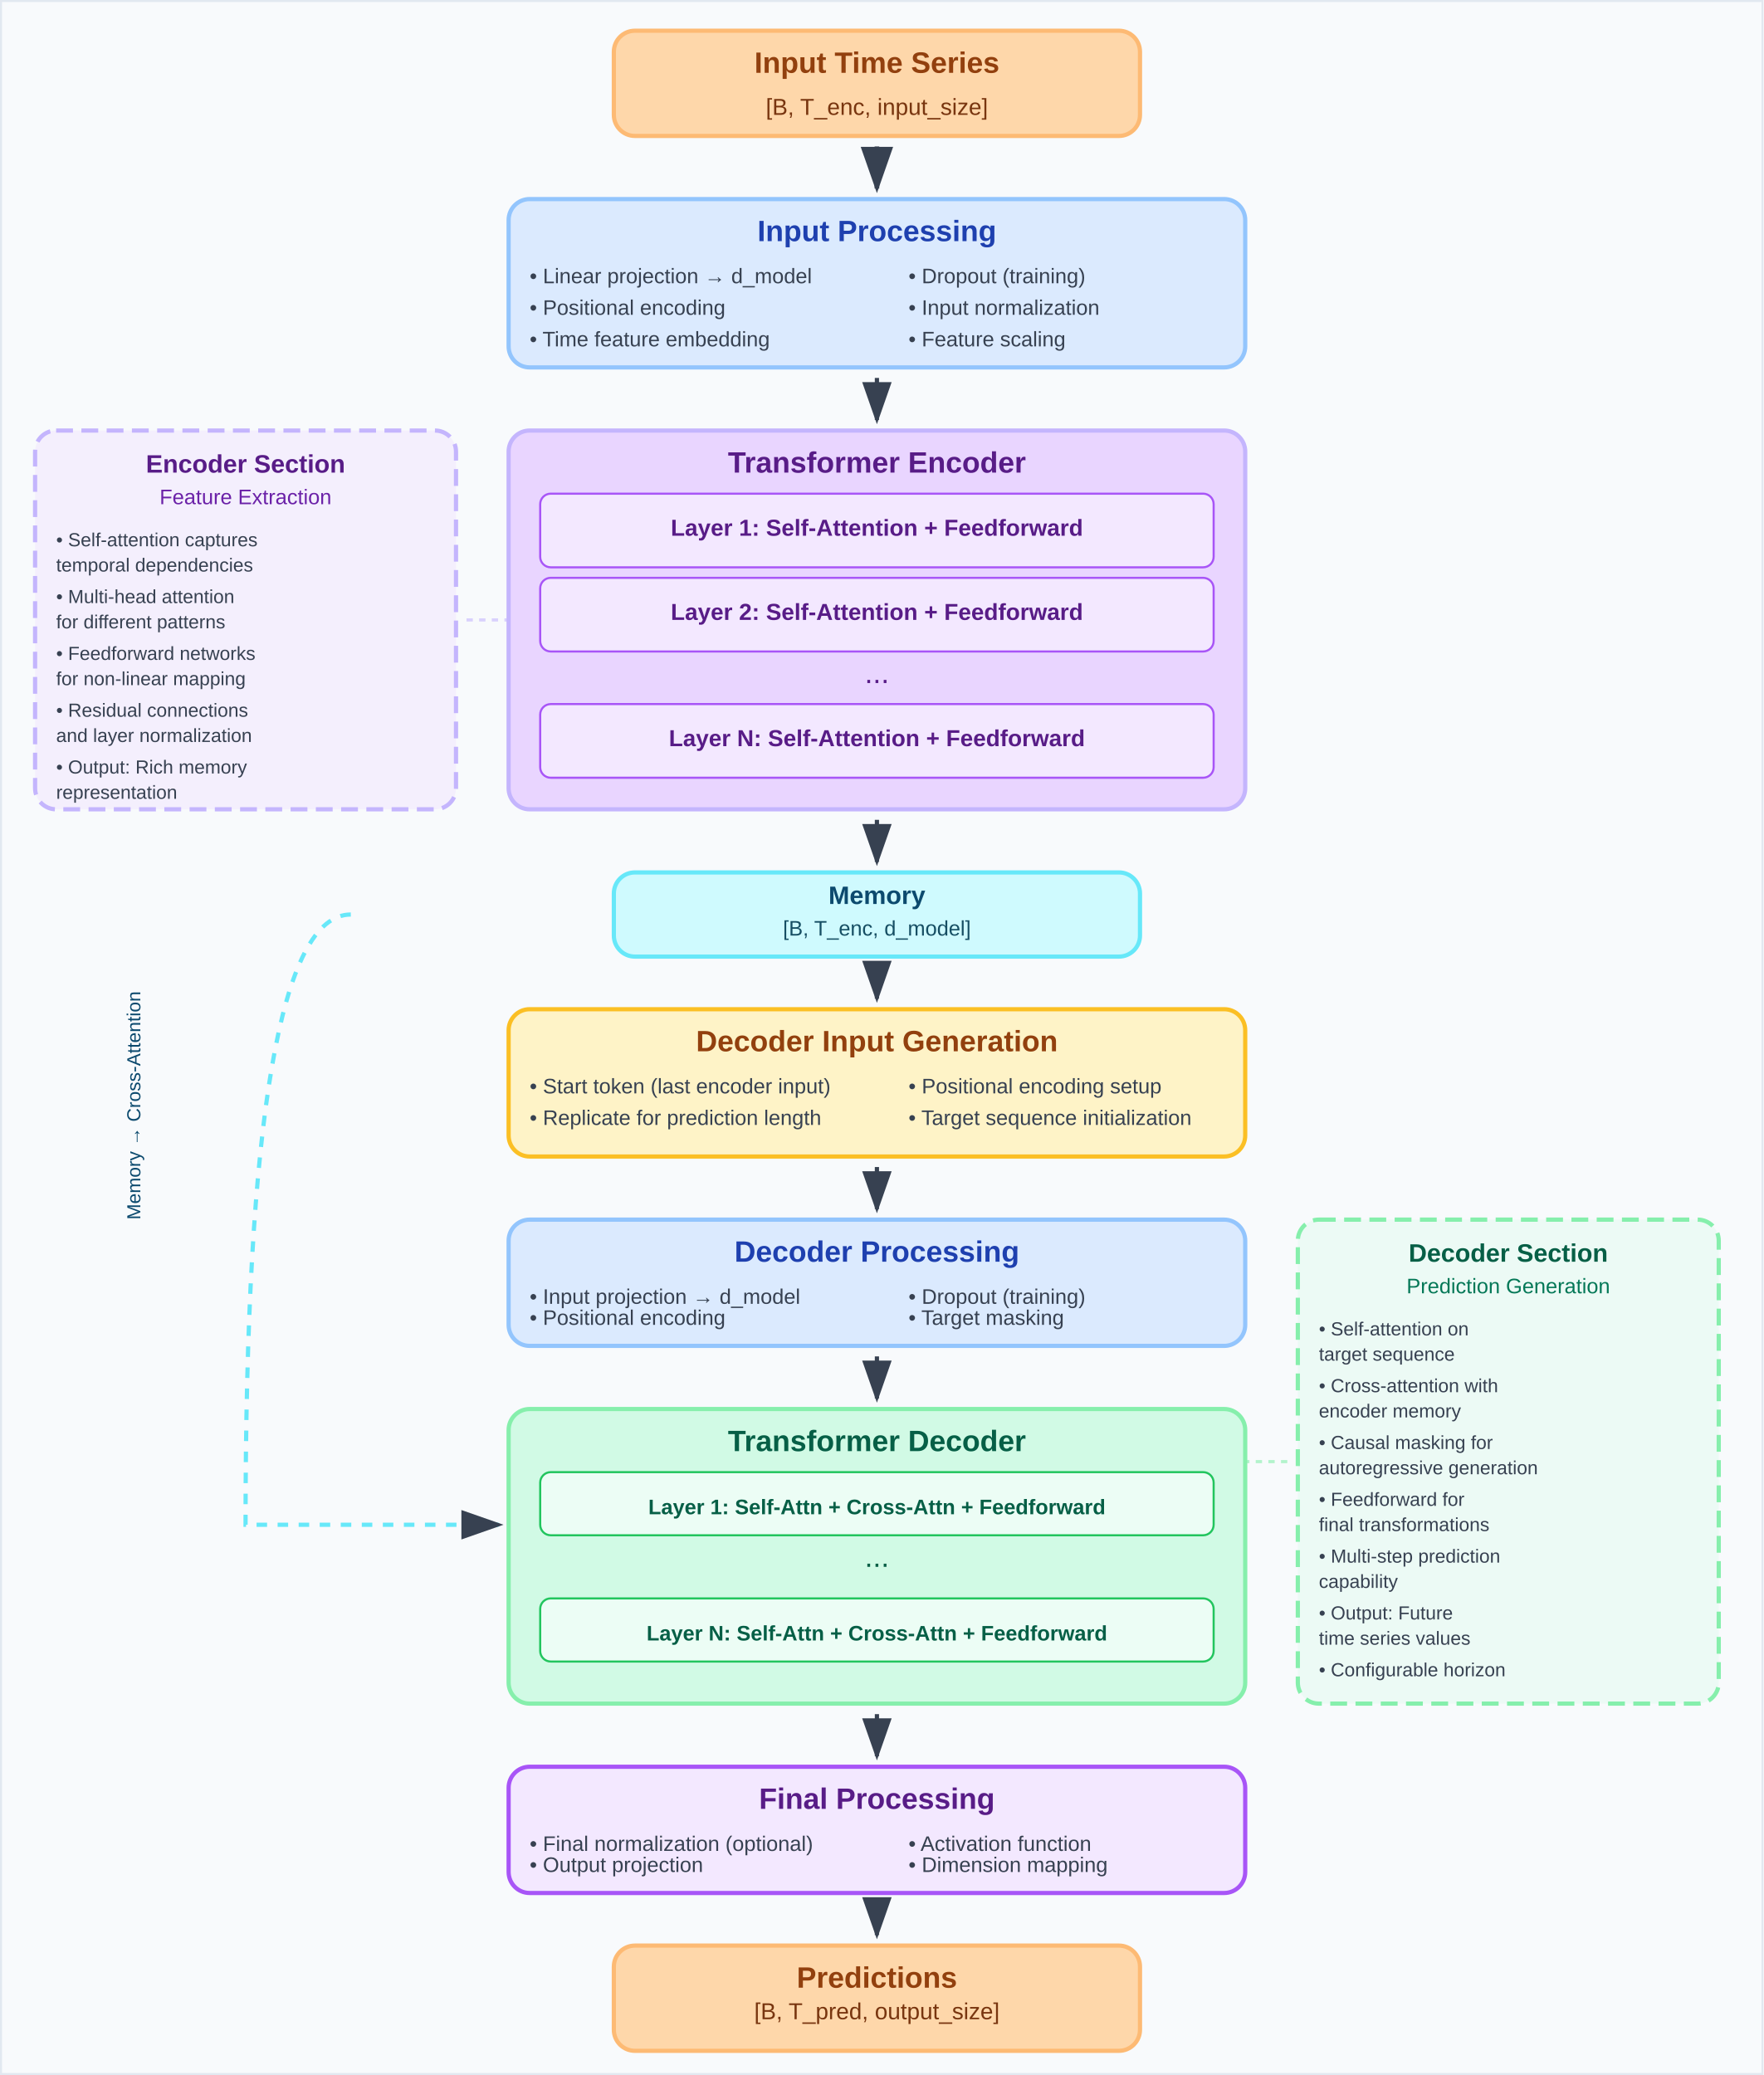
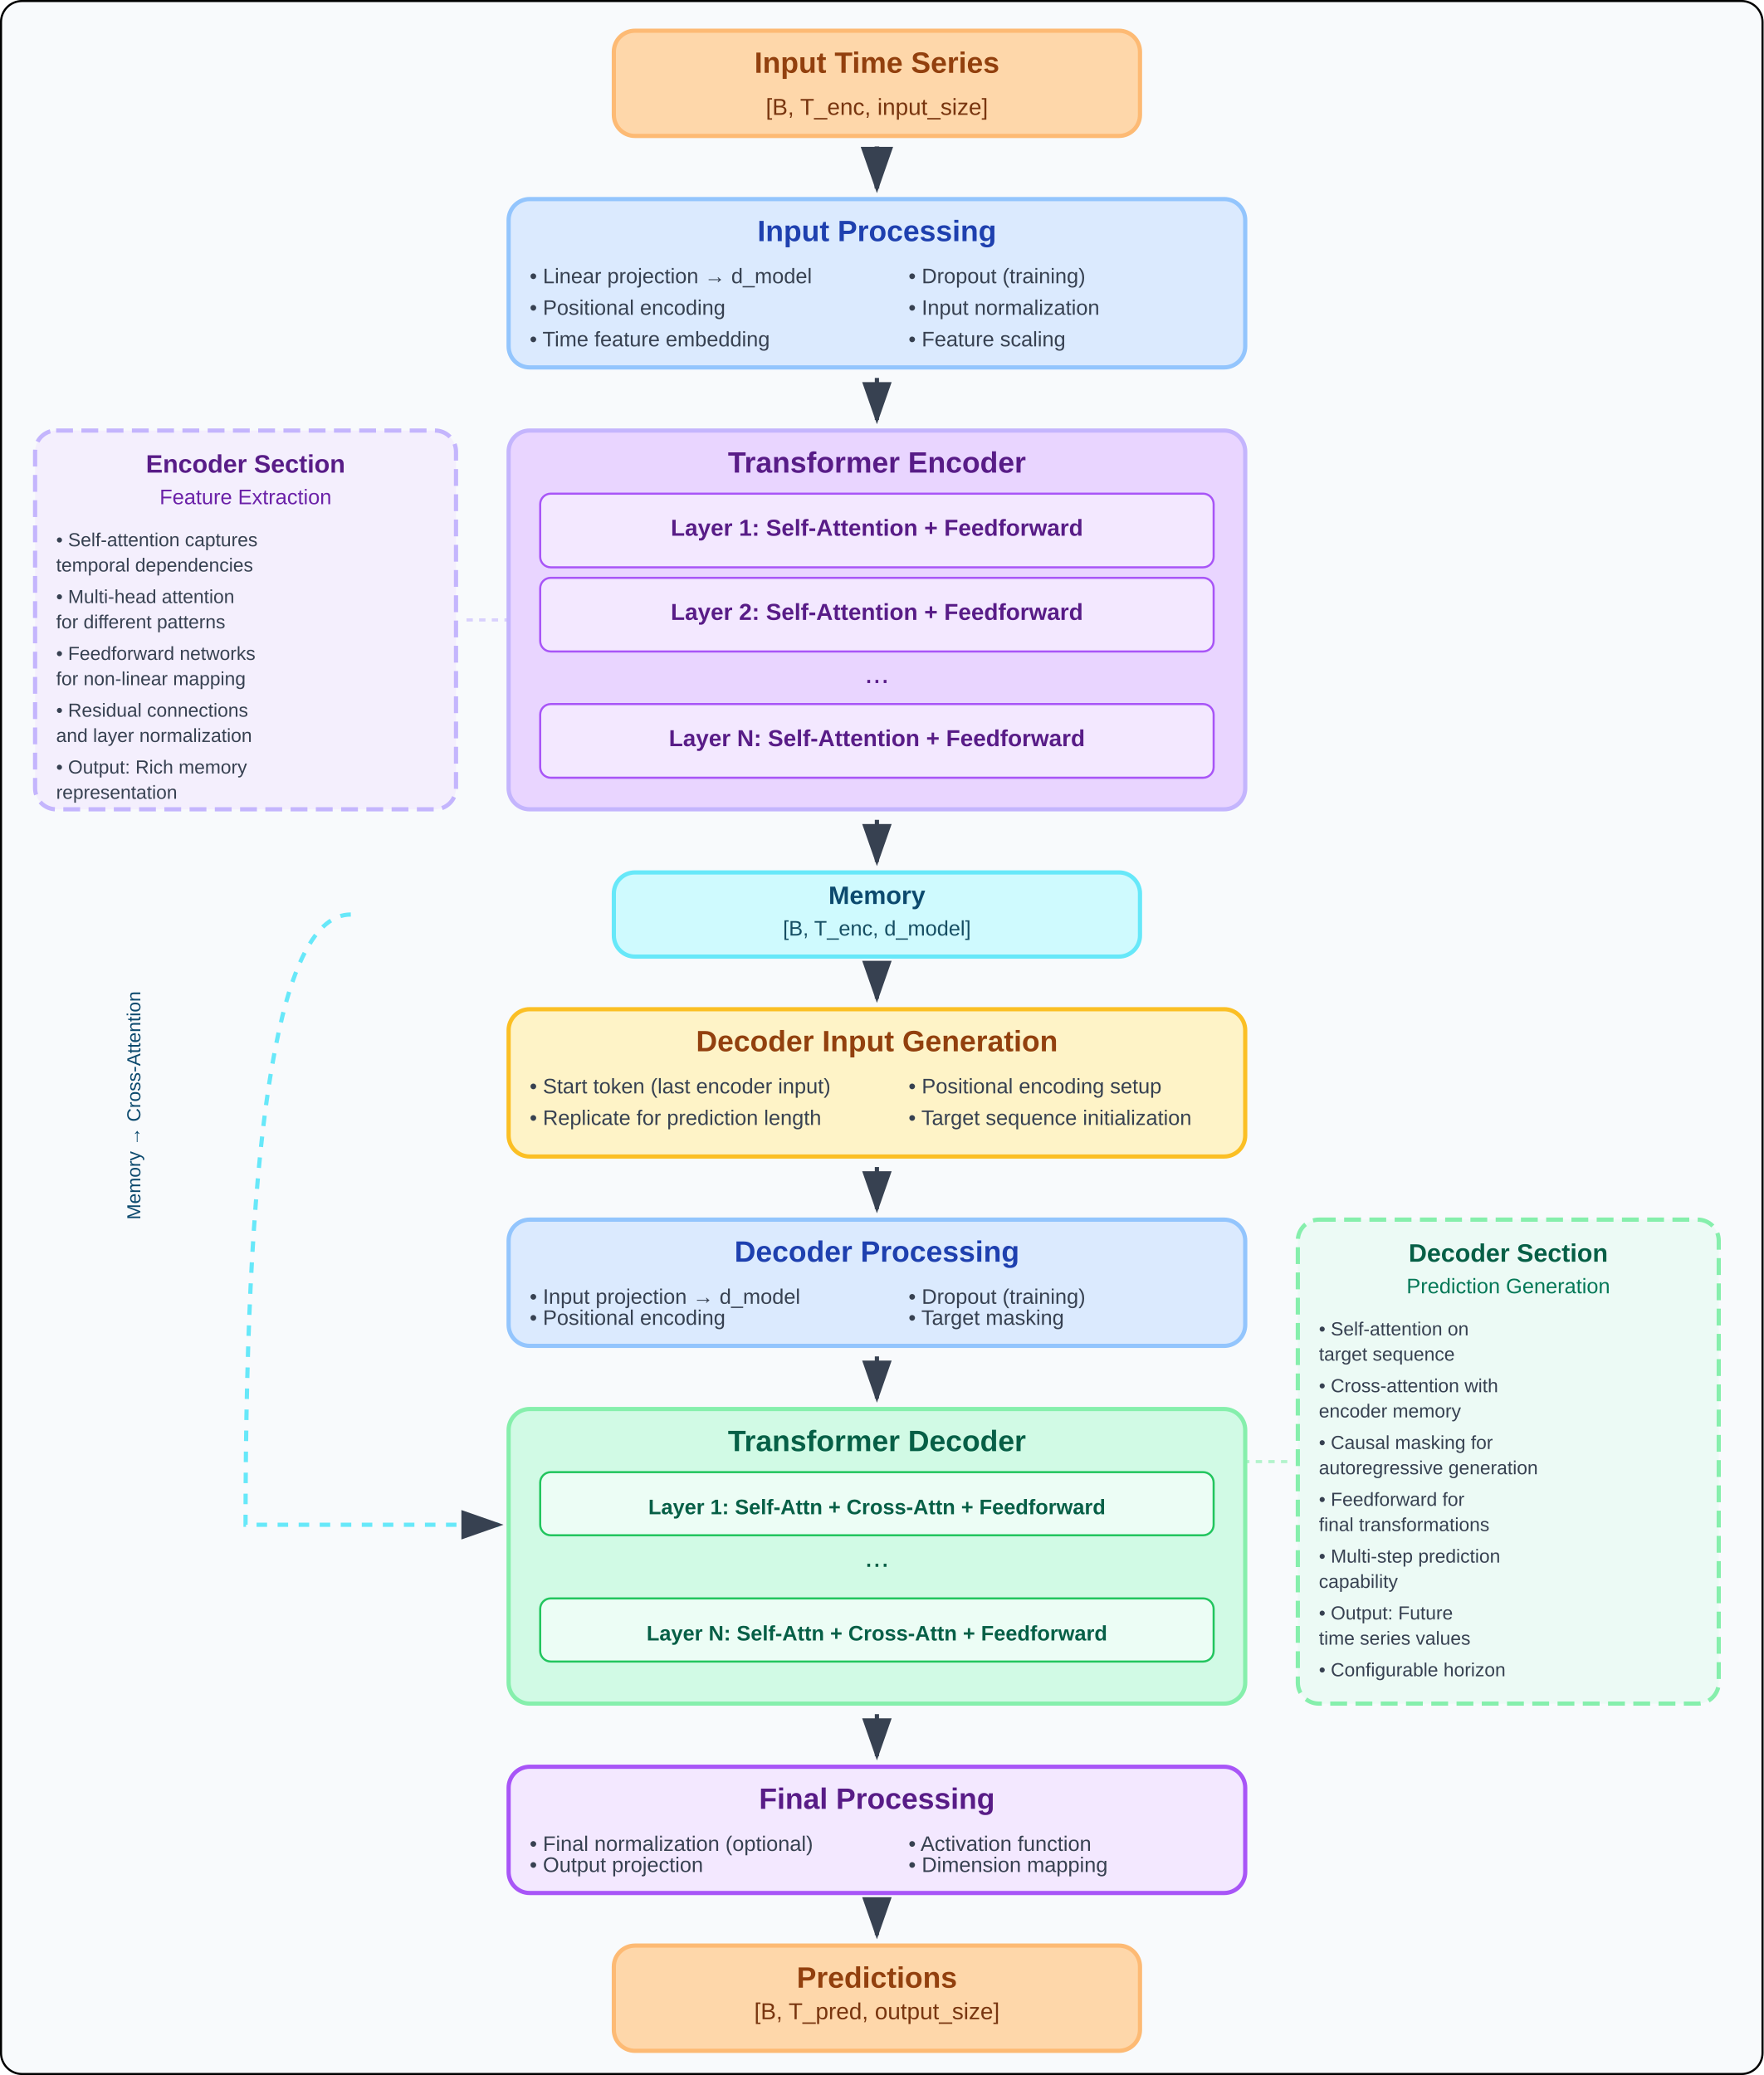
<svg xmlns="http://www.w3.org/2000/svg" width="837.962" height="986.093" version="1.1" id="svg68">
  <defs id="defs1">
    <marker id="arrowhead" markerWidth="10" markerHeight="7" refX="9" refY="3.5" orient="auto" markerUnits="strokeWidth">
      <polygon points="0,0 10,3.5 0,7 " fill="#374151" stroke="none" id="polygon1" />
    </marker>
  </defs>
-   <rect width="837.004" height="985.136" fill="#f8fafc" stroke="#e2e8f0" stroke-width="0.957" id="rect1" x="0.479" y="0.479" />
+   <path width="837.004" height="985.136" fill="#f8fafc" stroke="#e2e8f0" stroke-width="0.957" id="rect1" x="0.479" y="0.479" d="M 10.479,0.479 H 827.483 a 10,10 45 0 1 10,10 V 975.615 a 10,10 135 0 1 -10,10 H 10.479 a 10,10 45 0 1 -10,-10 V 10.479 a 10,10 135 0 1 10,-10 z" style="stroke:#000000;stroke-opacity:1;stroke-width:1;stroke-dasharray:none;stroke-linejoin:miter" />
  <rect x="291.674" y="14.6" width="250" height="50" fill="#fed7aa" stroke="#fdba74" stroke-width="2" rx="10" id="rect2" />
  <text x="416.674" y="34.6" text-anchor="middle" font-family="Arial, sans-serif" font-size="14px" font-weight="bold" fill="#92400e" id="text3">Input Time Series</text>
  <text x="416.674" y="54.6" text-anchor="middle" font-family="Arial, sans-serif" font-size="11px" fill="#78350f" id="text4">[B, T_enc, input_size]</text>
  <path d="m 416.674,69.6 v 20" stroke="#374151" stroke-width="3" fill="none" marker-end="url(#arrowhead)" id="path4" style="stroke-width:2.2;stroke-dasharray:none" />
  <rect x="241.674" y="94.6" width="350" height="80" fill="#dbeafe" stroke="#93c5fd" stroke-width="2" rx="10" id="rect4" />
  <text x="416.674" y="114.6" text-anchor="middle" font-family="Arial, sans-serif" font-size="14px" font-weight="bold" fill="#1e40af" id="text5">Input Processing</text>
  <text x="251.674" y="134.6" font-family="Arial, sans-serif" font-size="10px" fill="#374151" id="text6">• Linear projection → d_model</text>
  <text x="251.674" y="149.6" font-family="Arial, sans-serif" font-size="10px" fill="#374151" id="text7">• Positional encoding</text>
  <text x="251.674" y="164.6" font-family="Arial, sans-serif" font-size="10px" fill="#374151" id="text8">• Time feature embedding</text>
  <text x="431.674" y="134.6" font-family="Arial, sans-serif" font-size="10px" fill="#374151" id="text9">• Dropout (training)</text>
  <text x="431.674" y="149.6" font-family="Arial, sans-serif" font-size="10px" fill="#374151" id="text10">• Input normalization</text>
  <text x="431.674" y="164.6" font-family="Arial, sans-serif" font-size="10px" fill="#374151" id="text11">• Feature scaling</text>
  <path d="m 416.674,179.6 v 20" stroke="#374151" stroke-width="3" fill="none" marker-end="url(#arrowhead)" id="path11" style="stroke-width:2;stroke-dasharray:none" />
  <rect x="241.674" y="204.6" width="350" height="180" fill="#e9d5ff" stroke="#c4b5fd" stroke-width="2" rx="10" id="rect11" />
  <text x="416.674" y="224.6" text-anchor="middle" font-family="Arial, sans-serif" font-size="14px" font-weight="bold" fill="#581c87" id="text12">Transformer Encoder</text>
  <rect x="256.674" y="234.6" width="320" height="35" fill="#f3e8ff" stroke="#a855f7" stroke-width="1" rx="5" id="rect12" />
  <text x="416.674" y="254.6" text-anchor="middle" font-family="Arial, sans-serif" font-size="11px" font-weight="bold" fill="#581c87" id="text13">Layer 1: Self-Attention + Feedforward</text>
  <rect x="256.674" y="274.6" width="320" height="35" fill="#f3e8ff" stroke="#a855f7" stroke-width="1" rx="5" id="rect13" />
  <text x="416.674" y="294.6" text-anchor="middle" font-family="Arial, sans-serif" font-size="11px" font-weight="bold" fill="#581c87" id="text14">Layer 2: Self-Attention + Feedforward</text>
  <text x="416.674" y="324.6" text-anchor="middle" font-family="Arial, sans-serif" font-size="14px" fill="#581c87" id="text15">...</text>
  <rect x="256.674" y="334.6" width="320" height="35" fill="#f3e8ff" stroke="#a855f7" stroke-width="1" rx="5" id="rect15" />
  <text x="416.674" y="354.6" text-anchor="middle" font-family="Arial, sans-serif" font-size="11px" font-weight="bold" fill="#581c87" id="text16">Layer N: Self-Attention + Feedforward</text>
  <path d="m 416.674,389.6 v 20" stroke="#374151" stroke-width="3" fill="none" marker-end="url(#arrowhead)" id="path16" style="stroke-width:2;stroke-dasharray:none" />
  <rect x="291.674" y="414.6" width="250" height="40" fill="#cffafe" stroke="#67e8f9" stroke-width="2" rx="10" id="rect16" />
  <text x="416.674" y="429.6" text-anchor="middle" font-family="Arial, sans-serif" font-size="12px" font-weight="bold" fill="#0c4a6e" id="text17">Memory</text>
  <text x="416.674" y="444.6" text-anchor="middle" font-family="Arial, sans-serif" font-size="10px" fill="#164e63" id="text18">[B, T_enc, d_model]</text>
  <path d="m 416.674,459.6 v 15" stroke="#374151" stroke-width="3" fill="none" marker-end="url(#arrowhead)" id="path18" style="stroke-width:2;stroke-dasharray:none" />
  <rect x="241.674" y="479.6" width="350" height="70" fill="#fef3c7" stroke="#fbbf24" stroke-width="2" rx="10" id="rect18" />
  <text x="416.674" y="499.6" text-anchor="middle" font-family="Arial, sans-serif" font-size="14px" font-weight="bold" fill="#92400e" id="text19">Decoder Input Generation</text>
  <text x="251.674" y="519.6" font-family="Arial, sans-serif" font-size="10px" fill="#374151" id="text20">• Start token (last encoder input)</text>
  <text x="251.674" y="534.6" font-family="Arial, sans-serif" font-size="10px" fill="#374151" id="text21">• Replicate for prediction length</text>
  <text x="431.674" y="519.6" font-family="Arial, sans-serif" font-size="10px" fill="#374151" id="text22">• Positional encoding setup</text>
  <text x="431.674" y="534.6" font-family="Arial, sans-serif" font-size="10px" fill="#374151" id="text23">• Target sequence initialization</text>
  <path d="m 416.674,554.6 v 20" stroke="#374151" stroke-width="3" fill="none" marker-end="url(#arrowhead)" id="path23" style="stroke-width:2;stroke-dasharray:none" />
  <rect x="241.674" y="579.6" width="350" height="60" fill="#dbeafe" stroke="#93c5fd" stroke-width="2" rx="10" id="rect23" />
  <text x="416.674" y="599.6" text-anchor="middle" font-family="Arial, sans-serif" font-size="14px" font-weight="bold" fill="#1e40af" id="text24">Decoder Processing</text>
  <text x="251.674" y="619.6" font-family="Arial, sans-serif" font-size="10px" fill="#374151" id="text25">• Input projection → d_model</text>
  <text x="251.674" y="629.6" font-family="Arial, sans-serif" font-size="10px" fill="#374151" id="text26">• Positional encoding</text>
  <text x="431.674" y="619.6" font-family="Arial, sans-serif" font-size="10px" fill="#374151" id="text27">• Dropout (training)</text>
  <text x="431.674" y="629.6" font-family="Arial, sans-serif" font-size="10px" fill="#374151" id="text28">• Target masking</text>
  <path d="m 416.674,644.6 v 20" stroke="#374151" stroke-width="3" fill="none" marker-end="url(#arrowhead)" id="path28" style="stroke-width:2;stroke-dasharray:none" />
  <rect x="241.674" y="669.6" width="350" height="140" fill="#d1fae5" stroke="#86efac" stroke-width="2" rx="10" id="rect28" />
  <text x="416.674" y="689.6" text-anchor="middle" font-family="Arial, sans-serif" font-size="14px" font-weight="bold" fill="#065f46" id="text29">Transformer Decoder</text>
  <rect x="256.674" y="699.6" width="320" height="30" fill="#ecfdf5" stroke="#22c55e" stroke-width="1" rx="5" id="rect29" />
  <text x="416.674" y="719.6" text-anchor="middle" font-family="Arial, sans-serif" font-size="10px" font-weight="bold" fill="#065f46" id="text30">Layer 1: Self-Attn + Cross-Attn + Feedforward</text>
  <text x="416.674" y="744.6" text-anchor="middle" font-family="Arial, sans-serif" font-size="14px" fill="#065f46" id="text31">...</text>
  <rect x="256.674" y="759.6" width="320" height="30" fill="#ecfdf5" stroke="#22c55e" stroke-width="1" rx="5" id="rect31" />
  <text x="416.674" y="779.6" text-anchor="middle" font-family="Arial, sans-serif" font-size="10px" font-weight="bold" fill="#065f46" id="text32">Layer N: Self-Attn + Cross-Attn + Feedforward</text>
  <path d="m 166.674,434.6 c -33.333,0 -50,96.667 -50,290 h 120.562" stroke="#67e8f9" stroke-width="2" fill="none" stroke-dasharray="5, 5" marker-end="url(#arrowhead)" id="path32" />
  <text x="-579.6" y="66.674" font-family="Arial, sans-serif" font-size="9px" fill="#0c4a6e" transform="rotate(-90)" id="text33">Memory → Cross-Attention</text>
  <path d="m 416.674,814.6 v 20" stroke="#374151" stroke-width="3" fill="none" marker-end="url(#arrowhead)" id="path33" style="stroke-width:2;stroke-dasharray:none" />
  <rect x="241.674" y="839.6" width="350" height="60" fill="#f3e8ff" stroke="#a855f7" stroke-width="2" rx="10" id="rect33" />
  <text x="416.674" y="859.6" text-anchor="middle" font-family="Arial, sans-serif" font-size="14px" font-weight="bold" fill="#581c87" id="text34">Final Processing</text>
  <text x="251.674" y="879.6" font-family="Arial, sans-serif" font-size="10px" fill="#374151" id="text35">• Final normalization (optional)</text>
  <text x="251.674" y="889.6" font-family="Arial, sans-serif" font-size="10px" fill="#374151" id="text36">• Output projection</text>
  <text x="431.674" y="879.6" font-family="Arial, sans-serif" font-size="10px" fill="#374151" id="text37">• Activation function</text>
  <text x="431.674" y="889.6" font-family="Arial, sans-serif" font-size="10px" fill="#374151" id="text38">• Dimension mapping</text>
  <path d="m 416.674,904.6 v 15" stroke="#374151" stroke-width="3" fill="none" marker-end="url(#arrowhead)" id="path38" style="stroke-width:2;stroke-dasharray:none" />
  <rect x="291.674" y="924.6" width="250" height="50" fill="#fed7aa" stroke="#fdba74" stroke-width="2" rx="10" id="rect38" />
  <text x="416.674" y="944.6" text-anchor="middle" font-family="Arial, sans-serif" font-size="14px" font-weight="bold" fill="#92400e" id="text39">Predictions</text>
  <text x="416.674" y="959.6" text-anchor="middle" font-family="Arial, sans-serif" font-size="11px" fill="#78350f" id="text40">[B, T_pred, output_size]</text>
  <rect x="16.674" y="204.6" width="200" height="180" fill="#e9d5ff" fill-opacity="0.3" stroke="#c4b5fd" stroke-width="2" rx="10" stroke-dasharray="8, 4" id="rect40" />
  <text x="116.674" y="224.6" text-anchor="middle" font-family="Arial, sans-serif" font-size="12px" font-weight="bold" fill="#581c87" id="text41">Encoder Section</text>
  <text x="116.674" y="239.6" text-anchor="middle" font-family="Arial, sans-serif" font-size="10px" fill="#6b21a8" id="text42">Feature Extraction</text>
  <text x="26.674" y="259.6" font-family="Arial, sans-serif" font-size="9px" fill="#374151" id="text43">• Self-attention captures</text>
  <text x="26.674" y="271.6" font-family="Arial, sans-serif" font-size="9px" fill="#374151" id="text44">temporal dependencies</text>
  <text x="26.674" y="286.6" font-family="Arial, sans-serif" font-size="9px" fill="#374151" id="text45">• Multi-head attention</text>
  <text x="26.674" y="298.6" font-family="Arial, sans-serif" font-size="9px" fill="#374151" id="text46">for different patterns</text>
  <text x="26.674" y="313.6" font-family="Arial, sans-serif" font-size="9px" fill="#374151" id="text47">• Feedforward networks</text>
  <text x="26.674" y="325.6" font-family="Arial, sans-serif" font-size="9px" fill="#374151" id="text48">for non-linear mapping</text>
  <text x="26.674" y="340.6" font-family="Arial, sans-serif" font-size="9px" fill="#374151" id="text49">• Residual connections</text>
  <text x="26.674" y="352.6" font-family="Arial, sans-serif" font-size="9px" fill="#374151" id="text50">and layer normalization</text>
  <text x="26.674" y="367.6" font-family="Arial, sans-serif" font-size="9px" fill="#374151" id="text51">• Output: Rich memory</text>
  <text x="26.674" y="379.6" font-family="Arial, sans-serif" font-size="9px" fill="#374151" id="text52">representation</text>
  <rect x="616.674" y="579.6" width="200" height="230" fill="#d1fae5" fill-opacity="0.3" stroke="#86efac" stroke-width="2" rx="10" stroke-dasharray="8, 4" id="rect52" />
  <text x="716.674" y="599.6" text-anchor="middle" font-family="Arial, sans-serif" font-size="12px" font-weight="bold" fill="#065f46" id="text53">Decoder Section</text>
  <text x="716.674" y="614.6" text-anchor="middle" font-family="Arial, sans-serif" font-size="10px" fill="#047857" id="text54">Prediction Generation</text>
  <text x="626.674" y="634.6" font-family="Arial, sans-serif" font-size="9px" fill="#374151" id="text55">• Self-attention on</text>
  <text x="626.674" y="646.6" font-family="Arial, sans-serif" font-size="9px" fill="#374151" id="text56">target sequence</text>
  <text x="626.674" y="661.6" font-family="Arial, sans-serif" font-size="9px" fill="#374151" id="text57">• Cross-attention with</text>
  <text x="626.674" y="673.6" font-family="Arial, sans-serif" font-size="9px" fill="#374151" id="text58">encoder memory</text>
  <text x="626.674" y="688.6" font-family="Arial, sans-serif" font-size="9px" fill="#374151" id="text59">• Causal masking for</text>
  <text x="626.674" y="700.6" font-family="Arial, sans-serif" font-size="9px" fill="#374151" id="text60">autoregressive generation</text>
  <text x="626.674" y="715.6" font-family="Arial, sans-serif" font-size="9px" fill="#374151" id="text61">• Feedforward for</text>
  <text x="626.674" y="727.6" font-family="Arial, sans-serif" font-size="9px" fill="#374151" id="text62">final transformations</text>
  <text x="626.674" y="742.6" font-family="Arial, sans-serif" font-size="9px" fill="#374151" id="text63">• Multi-step prediction</text>
  <text x="626.674" y="754.6" font-family="Arial, sans-serif" font-size="9px" fill="#374151" id="text64">capability</text>
  <text x="626.674" y="769.6" font-family="Arial, sans-serif" font-size="9px" fill="#374151" id="text65">• Output: Future</text>
  <text x="626.674" y="781.6" font-family="Arial, sans-serif" font-size="9px" fill="#374151" id="text66">time series values</text>
  <text x="626.674" y="796.6" font-family="Arial, sans-serif" font-size="9px" fill="#374151" id="text67">• Configurable horizon</text>
  <path d="m 221.674,294.6 q 15,0 20,0" stroke="#c4b5fd" stroke-width="1.5" fill="none" stroke-dasharray="3, 3" opacity="0.6" id="path67" />
  <path d="m 611.674,694.6 q -15,0 -20,0" stroke="#86efac" stroke-width="1.5" fill="none" stroke-dasharray="3, 3" opacity="0.6" id="path68" />
</svg>
